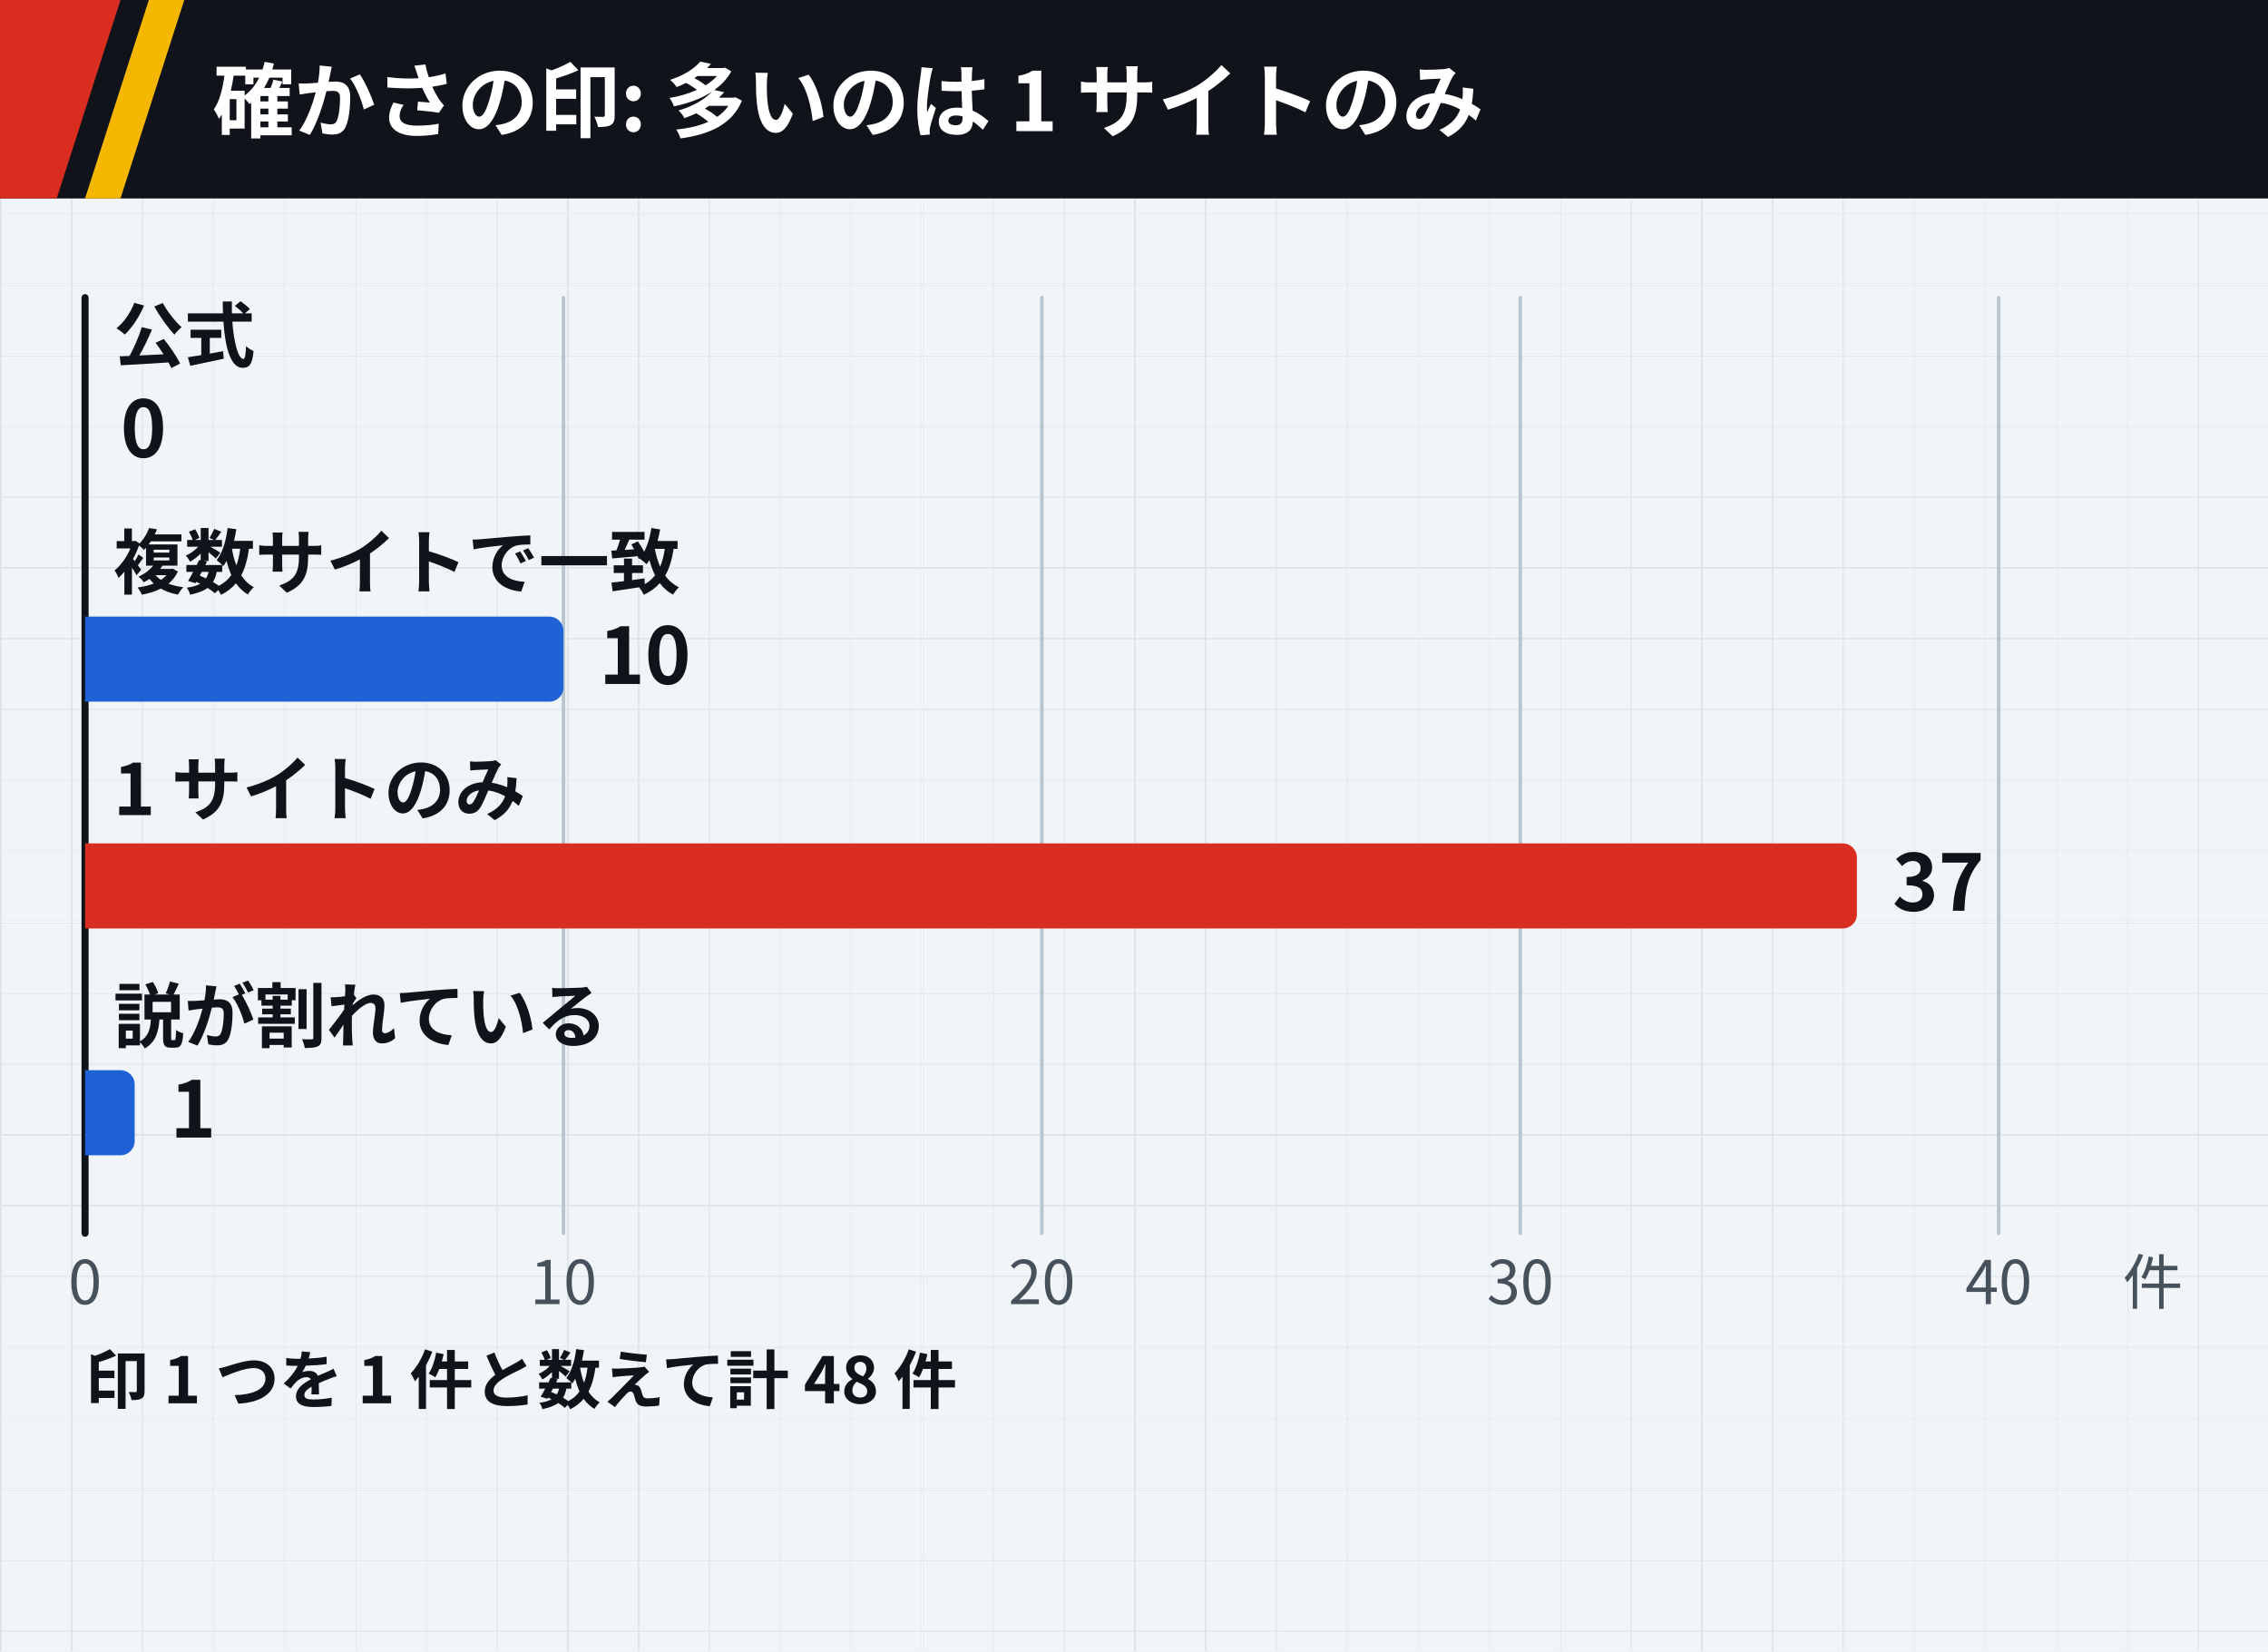
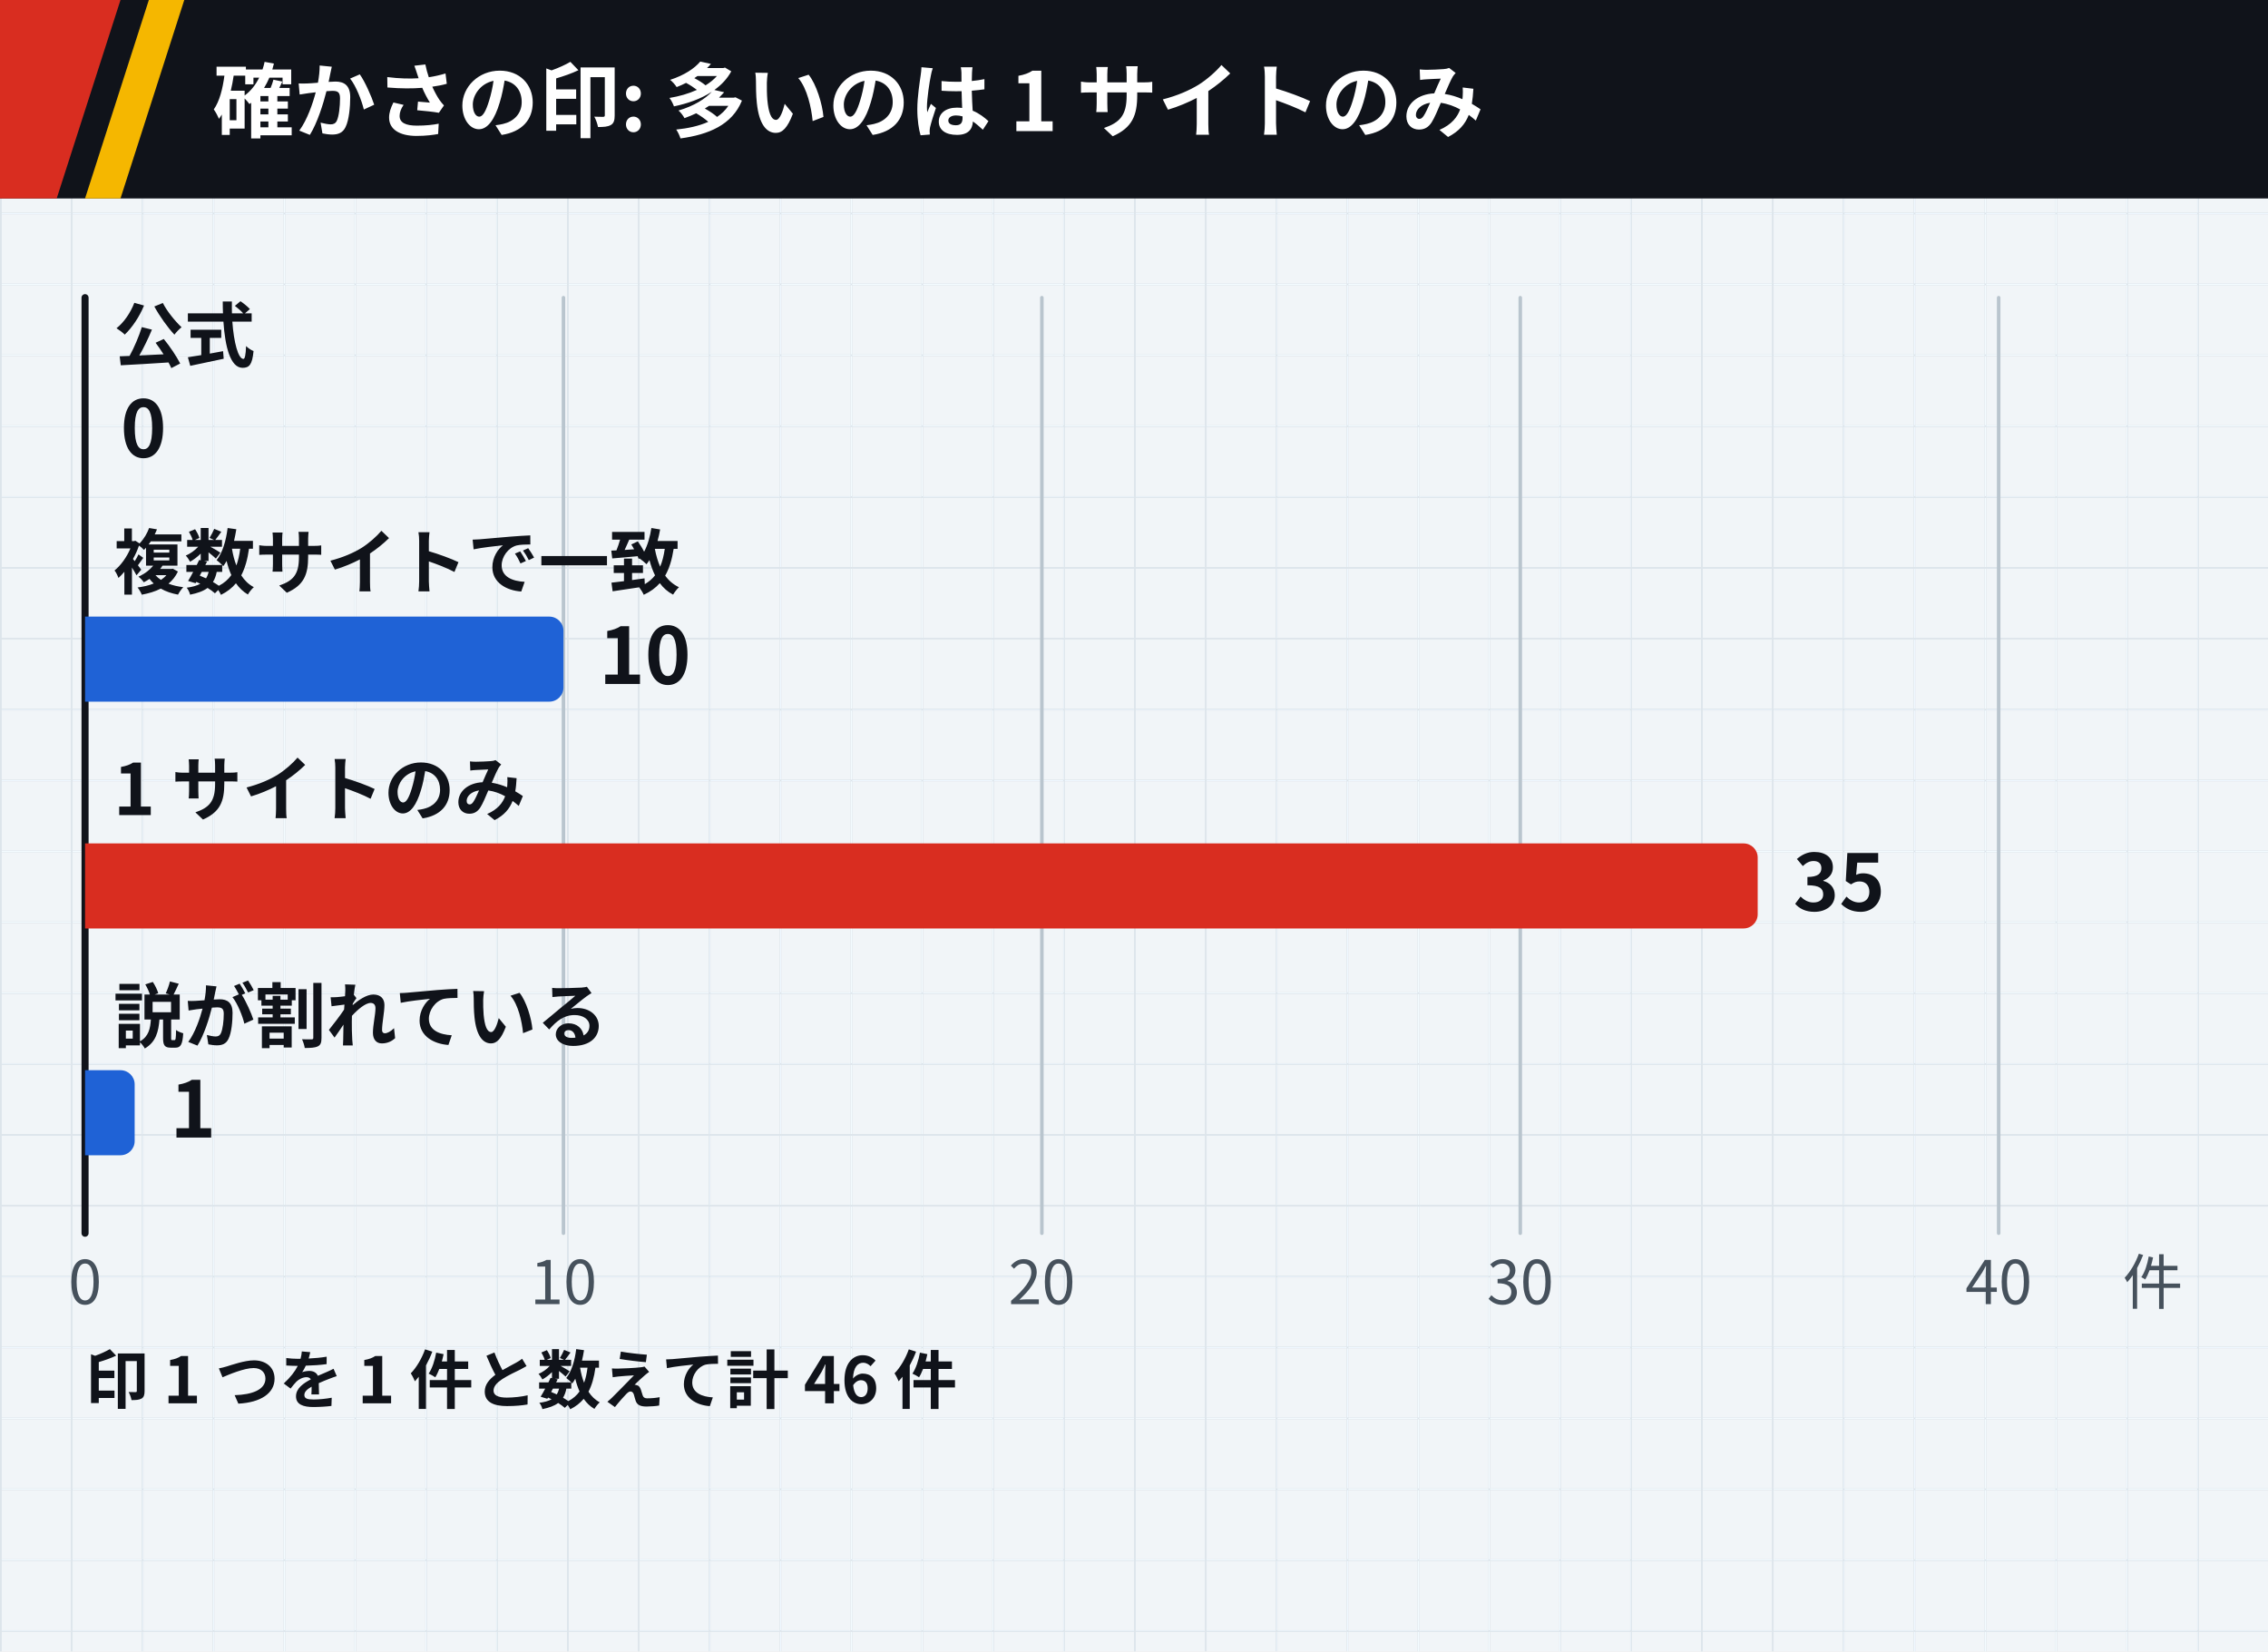
<svg xmlns="http://www.w3.org/2000/svg" xml:lang="ja" viewBox="0 0 640 466" width="640" height="466" role="img" aria-labelledby="places-certainty-title places-certainty-desc" font-family="'Hiragino Sans','Hiragino Kaku Gothic ProN','Yu Gothic','Meiryo','Noto Sans CJK JP','Noto Sans JP',sans-serif">
  <defs>
    <pattern id="places-certainty-grid" width="20" height="20" patternUnits="userSpaceOnUse">
      <path d="M20 0H0V20" fill="none" stroke="#dde5eb" stroke-width="1" />
    </pattern>
  </defs>
  <rect width="640" height="466" fill="#f1f5f8" />
  <rect width="640" height="466" fill="url(#places-certainty-grid)" />
  <rect x="0" y="0" width="640" height="56" fill="#10131a" />
  <polygon points="0,0 34,0 16,56 0,56" fill="#d92d20" />
  <polygon points="42,0 52,0 34,56 24,56" fill="#f5b700" />
  <text x="60" y="37" font-size="23" font-weight="800" fill="#ffffff">確かさの印: 多いのは 1 サイトのみ</text>
  <line x1="24.0" y1="84" x2="24.0" y2="348" stroke="#10131a" stroke-width="2" stroke-linecap="round" />
  <text x="24" y="368" font-size="17" font-weight="500" text-anchor="middle" fill="#46515c">0</text>
  <line x1="159.0" y1="84" x2="159.0" y2="348" stroke="#b9c5ce" stroke-width="1" stroke-linecap="round" />
  <text x="159" y="368" font-size="17" font-weight="500" text-anchor="middle" fill="#46515c">10</text>
  <line x1="294.0" y1="84" x2="294.0" y2="348" stroke="#b9c5ce" stroke-width="1" stroke-linecap="round" />
  <text x="294" y="368" font-size="17" font-weight="500" text-anchor="middle" fill="#46515c">20</text>
  <line x1="429.0" y1="84" x2="429.0" y2="348" stroke="#b9c5ce" stroke-width="1" stroke-linecap="round" />
  <text x="429" y="368" font-size="17" font-weight="500" text-anchor="middle" fill="#46515c">30</text>
  <line x1="564.0" y1="84" x2="564.0" y2="348" stroke="#b9c5ce" stroke-width="1" stroke-linecap="round" />
  <text x="564" y="368" font-size="17" font-weight="500" text-anchor="middle" fill="#46515c">40</text>
  <text x="616" y="368" font-size="17" font-weight="500" text-anchor="end" fill="#46515c">件</text>
  <text x="32" y="102" font-size="20" font-weight="800" text-anchor="start" fill="#10131a">公式</text>
  <text x="34" y="129" font-size="22" font-weight="800" text-anchor="start" fill="#10131a">0</text>
  <text x="32" y="166" font-size="20" font-weight="800" text-anchor="start" fill="#10131a">複数サイトで一致</text>
  <g data-mark="multi" data-count="10">
    <path d="M24 174 h131 a4 4 0 0 1 4 4 v16 a4 4 0 0 1 -4 4 h-131 z" fill="#1f62d6" />
  </g>
  <text x="169" y="193" font-size="22" font-weight="800" text-anchor="start" fill="#10131a">10</text>
  <text x="32" y="230" font-size="20" font-weight="800" text-anchor="start" fill="#10131a">1 サイトのみ</text>
-   <g data-mark="single" data-count="37">
-     <path d="M24 238 h496 a4 4 0 0 1 4 4 v16 a4 4 0 0 1 -4 4 h-496 z" fill="#d92d20" />
+   <g data-mark="single" data-count="35">
+     <path d="M24 238 h468 a4 4 0 0 1 4 4 v16 a4 4 0 0 1 -4 4 h-468 z" fill="#d92d20" />
  </g>
-   <text x="534" y="257" font-size="22" font-weight="800" text-anchor="start" fill="#10131a">37</text>
+   <text x="506" y="257" font-size="22" font-weight="800" text-anchor="start" fill="#10131a">35</text>
  <text x="32" y="294" font-size="20" font-weight="800" text-anchor="start" fill="#10131a">説が割れている</text>
  <g data-mark="split" data-count="1">
    <path d="M24 302 h10 a4 4 0 0 1 4 4 v16 a4 4 0 0 1 -4 4 h-10 z" fill="#1f62d6" />
  </g>
  <text x="48" y="321" font-size="22" font-weight="800" text-anchor="start" fill="#10131a">1</text>
-   <text x="24" y="396" font-size="18" font-weight="800" text-anchor="start" fill="#10131a">印 1 つを 1 件と数えて計 48 件</text>
+   <text x="24" y="396" font-size="18" font-weight="800" text-anchor="start" fill="#10131a">印 1 つを 1 件と数えて計 46 件</text>
</svg>
